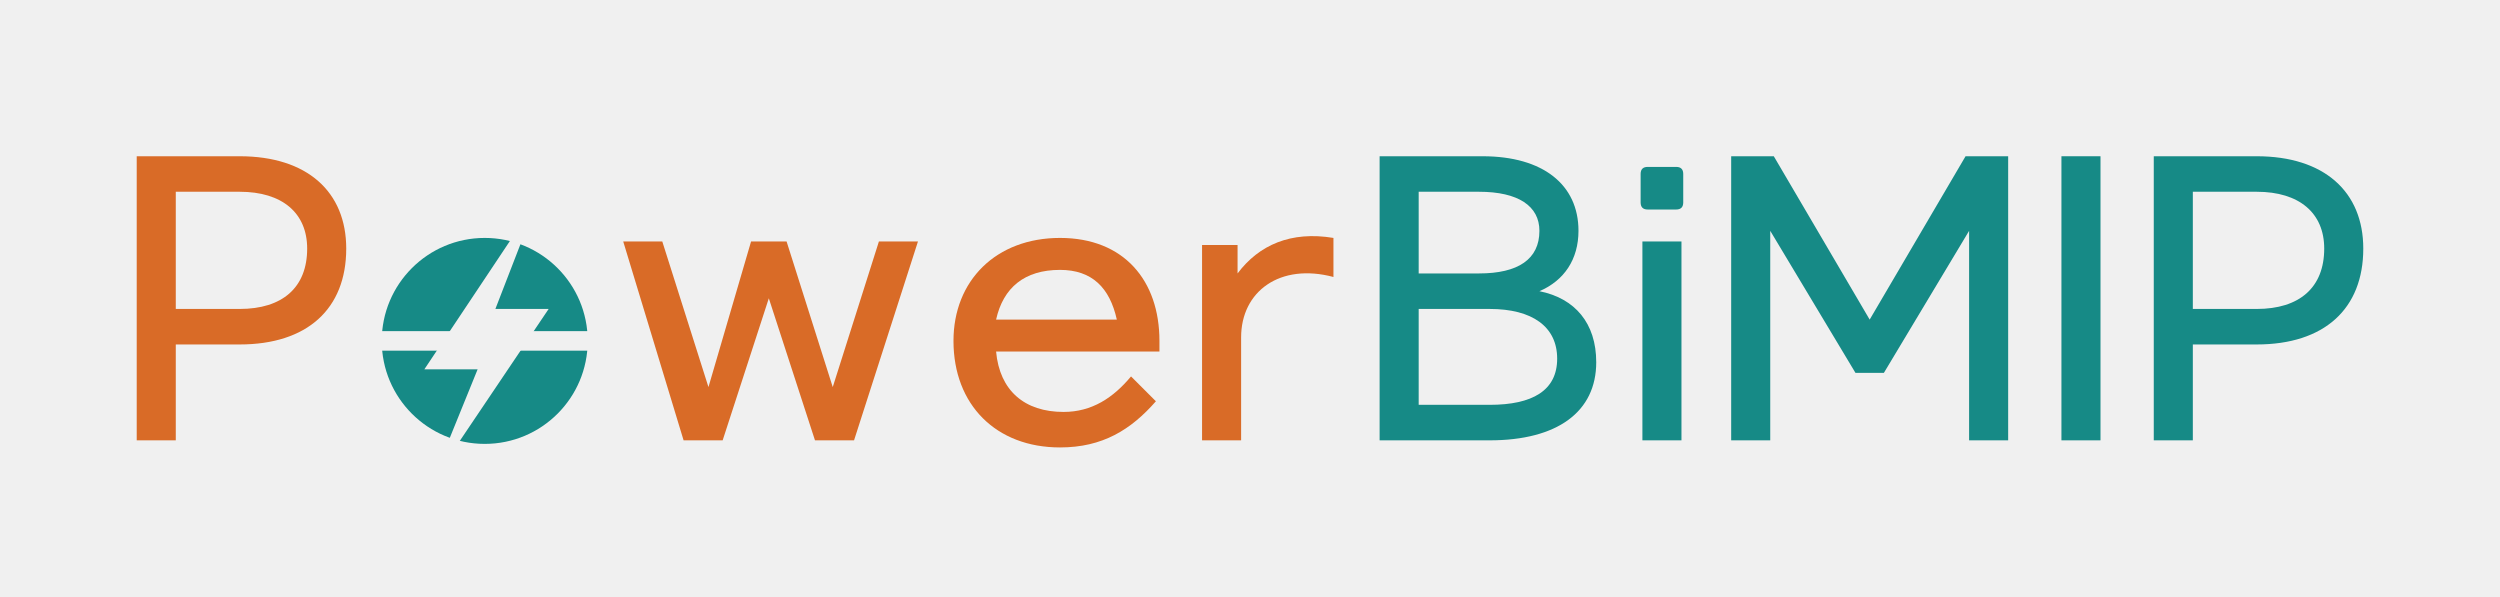
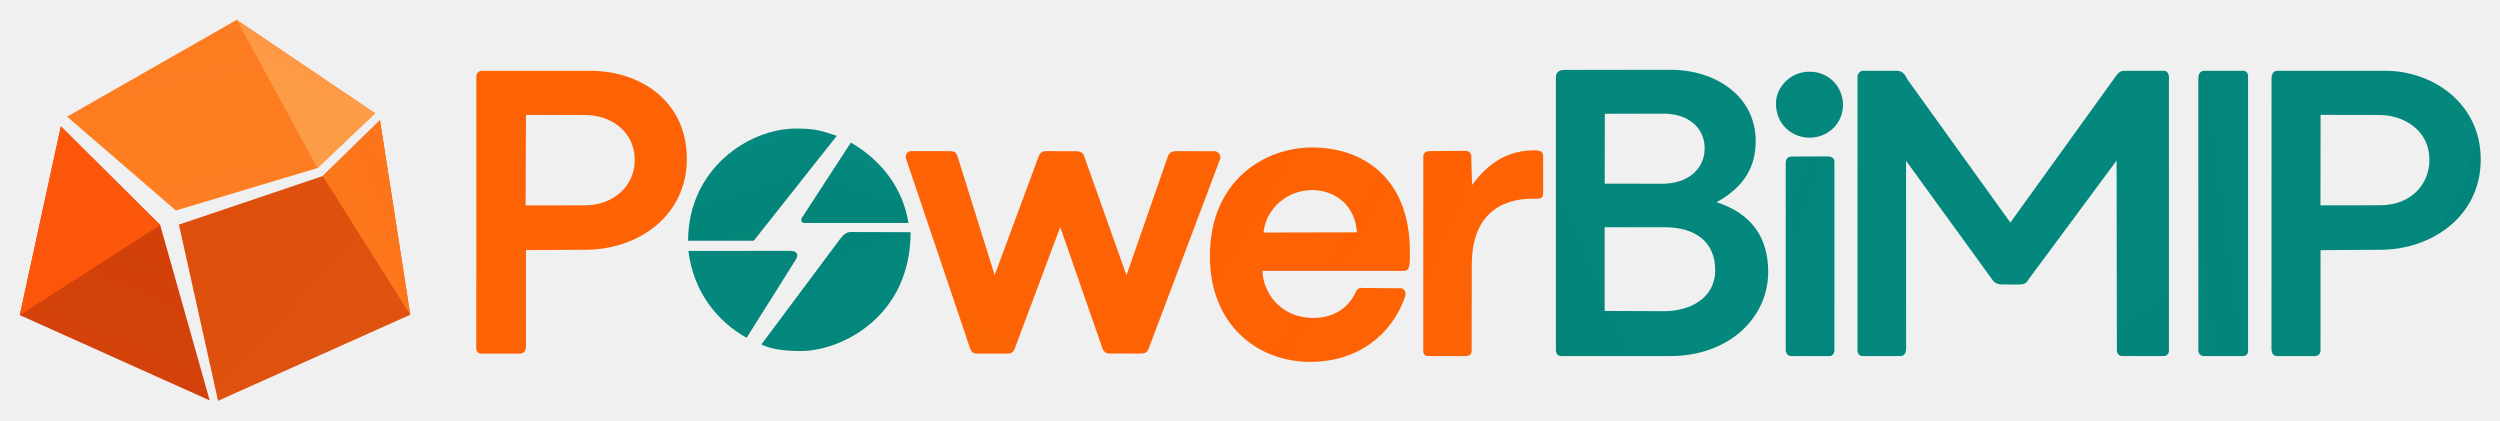
- <svg xmlns="http://www.w3.org/2000/svg" width="704" height="168" viewBox="0 0 704 168" role="img" aria-labelledby="logo-title logo-description">
-   <path fill="#D96B27" fill-rule="evenodd" transform="translate(38.5 44)" d="M0 80V0H29C48 0 59 10 59 26C59 43 48 53 29 53H11V80Z M11 10V43H29C41 43 48 37 48 26C48 16 41 10 29 10Z" />
-   <g id="bilevel-o" transform="translate(136.5 96)">
-     <defs>
-       <mask id="bilevel-cut" maskUnits="userSpaceOnUse" x="-32" y="-40" width="64" height="80">
-         <rect x="-32" y="-40" width="64" height="80" fill="white" />
-         <path d="M15 -40 -17 8 -2 8 -15 40 18 -9 3 -9Z" fill="black" />
-         <path d="M-32 0H32" stroke="black" stroke-width="5.5" />
-       </mask>
-     </defs>
-     <circle r="29" fill="#168A86" mask="url(#bilevel-cut)" />
+ <svg xmlns="http://www.w3.org/2000/svg" width="2085" height="351" viewBox="48 169 2085 351" version="1.1">
+   <defs>
+     <linearGradient id="icon-top-main-gradient" gradientUnits="userSpaceOnUse" x1="226.46" y1="334.052" x2="200.288" y2="199.725">
+       <stop offset="0" stop-color="#FD7D21" stop-opacity="0.992" />
+       <stop offset="0.125" stop-color="#FD7D20" stop-opacity="0.994" />
+       <stop offset="0.25" stop-color="#FD7D20" stop-opacity="0.995" />
+       <stop offset="0.375" stop-color="#FD7D20" stop-opacity="0.995" />
+       <stop offset="0.5" stop-color="#FD7C1F" stop-opacity="0.995" />
+       <stop offset="0.625" stop-color="#FD7C1F" stop-opacity="0.995" />
+       <stop offset="0.75" stop-color="#FD7B1F" stop-opacity="0.994" />
+       <stop offset="0.875" stop-color="#FD7B1E" stop-opacity="0.992" />
+       <stop offset="1" stop-color="#FD7A1E" stop-opacity="0.99" />
+     </linearGradient>
+     <linearGradient id="icon-top-facet-gradient" gradientUnits="userSpaceOnUse" x1="291.662" y1="293.903" x2="320.534" y2="223.917">
+       <stop offset="0" stop-color="#FD9D47" stop-opacity="0.991" />
+       <stop offset="0.125" stop-color="#FD9C47" stop-opacity="0.992" />
+       <stop offset="0.25" stop-color="#FD9C47" stop-opacity="0.992" />
+       <stop offset="0.375" stop-color="#FD9C47" stop-opacity="0.993" />
+       <stop offset="0.5" stop-color="#FD9C47" stop-opacity="0.993" />
+       <stop offset="0.625" stop-color="#FD9C47" stop-opacity="0.993" />
+       <stop offset="0.75" stop-color="#FD9B47" stop-opacity="0.992" />
+       <stop offset="0.875" stop-color="#FD9A46" stop-opacity="0.99" />
+       <stop offset="1" stop-color="#FD9844" stop-opacity="0.987" />
+     </linearGradient>
+     <clipPath id="icon-top-boundary">
+       <path d="M194.689 344.56 L103.962 266.279 L245.394 185.556 L360.822 263.484 L312.722 309.171 L194.689 344.56 Z" />
+     </clipPath>
+     <linearGradient id="icon-left-main-gradient" gradientUnits="userSpaceOnUse" x1="141.63" y1="463.14" x2="184.267" y2="366.032">
+       <stop offset="0" stop-color="#D44109" stop-opacity="0.991" />
+       <stop offset="0.125" stop-color="#D34108" stop-opacity="0.993" />
+       <stop offset="0.25" stop-color="#D24008" stop-opacity="0.994" />
+       <stop offset="0.375" stop-color="#D24008" stop-opacity="0.994" />
+       <stop offset="0.5" stop-color="#D24008" stop-opacity="0.994" />
+       <stop offset="0.625" stop-color="#D23F07" stop-opacity="0.993" />
+       <stop offset="0.75" stop-color="#D23F07" stop-opacity="0.992" />
+       <stop offset="0.875" stop-color="#D23F06" stop-opacity="0.991" />
+       <stop offset="1" stop-color="#D23E06" stop-opacity="0.99" />
+     </linearGradient>
+     <linearGradient id="icon-left-facet-gradient" gradientUnits="userSpaceOnUse" x1="166.714" y1="375.177" x2="78.24" y2="338.294">
+       <stop offset="0" stop-color="#FC570B" stop-opacity="0.99" />
+       <stop offset="0.125" stop-color="#FD570B" stop-opacity="0.991" />
+       <stop offset="0.25" stop-color="#FD570B" stop-opacity="0.992" />
+       <stop offset="0.375" stop-color="#FD560B" stop-opacity="0.992" />
+       <stop offset="0.5" stop-color="#FD560B" stop-opacity="0.993" />
+       <stop offset="0.625" stop-color="#FD560A" stop-opacity="0.993" />
+       <stop offset="0.75" stop-color="#FD560A" stop-opacity="0.992" />
+       <stop offset="0.875" stop-color="#FD560A" stop-opacity="0.991" />
+       <stop offset="1" stop-color="#FD560A" stop-opacity="0.988" />
+     </linearGradient>
+     <clipPath id="icon-left-boundary">
+       <path d="M222.882 502.94 L64.508 431.801 L98.782 274.388 L181.592 356.671 L222.882 502.94 Z" />
+     </clipPath>
+     <linearGradient id="icon-right-main-gradient" gradientUnits="userSpaceOnUse" x1="217.603" y1="343.387" x2="348.882" y2="466.434">
+       <stop offset="0" stop-color="#DE4D0B" stop-opacity="0.989" />
+       <stop offset="0.125" stop-color="#DE4E0B" stop-opacity="0.992" />
+       <stop offset="0.25" stop-color="#DE4F0C" stop-opacity="0.994" />
+       <stop offset="0.375" stop-color="#DE4F0C" stop-opacity="0.995" />
+       <stop offset="0.5" stop-color="#DE4F0C" stop-opacity="0.995" />
+       <stop offset="0.625" stop-color="#DE4F0C" stop-opacity="0.994" />
+       <stop offset="0.75" stop-color="#DE500D" stop-opacity="0.993" />
+       <stop offset="0.875" stop-color="#DE510D" stop-opacity="0.992" />
+       <stop offset="1" stop-color="#DF520E" stop-opacity="0.992" />
+     </linearGradient>
+     <linearGradient id="icon-right-facet-gradient" gradientUnits="userSpaceOnUse" x1="334.523" y1="344.95" x2="381.729" y2="324.999">
+       <stop offset="0" stop-color="#FC761C" stop-opacity="0.992" />
+       <stop offset="0.125" stop-color="#FD771D" stop-opacity="0.992" />
+       <stop offset="0.25" stop-color="#FD771D" stop-opacity="0.992" />
+       <stop offset="0.375" stop-color="#FD761D" stop-opacity="0.992" />
+       <stop offset="0.5" stop-color="#FD761C" stop-opacity="0.992" />
+       <stop offset="0.625" stop-color="#FD751B" stop-opacity="0.991" />
+       <stop offset="0.75" stop-color="#FD751B" stop-opacity="0.991" />
+       <stop offset="0.875" stop-color="#FD751B" stop-opacity="0.99" />
+       <stop offset="1" stop-color="#FD761B" stop-opacity="0.99" />
+     </linearGradient>
+     <clipPath id="icon-right-boundary">
+       <path d="M229.838 503.251 L197.224 356.329 L317.152 315.837 L364.892 269.263 L390.137 431.507 L229.838 503.251 Z" />
+     </clipPath>
+     <linearGradient id="P-orange-gradient" gradientUnits="userSpaceOnUse" x1="435.071" y1="306.296" x2="610.59" y2="340.614">
+       <stop offset="0" stop-color="#FD6101" stop-opacity="0.99" />
+       <stop offset="0.125" stop-color="#FD6102" stop-opacity="0.991" />
+       <stop offset="0.25" stop-color="#FD6102" stop-opacity="0.992" />
+       <stop offset="0.375" stop-color="#FD6102" stop-opacity="0.992" />
+       <stop offset="0.5" stop-color="#FD6102" stop-opacity="0.992" />
+       <stop offset="0.625" stop-color="#FD6102" stop-opacity="0.992" />
+       <stop offset="0.75" stop-color="#FD6102" stop-opacity="0.992" />
+       <stop offset="0.875" stop-color="#FD6203" stop-opacity="0.992" />
+       <stop offset="1" stop-color="#FD6204" stop-opacity="0.993" />
+     </linearGradient>
+     <linearGradient id="o-upper-left-gradient" gradientUnits="userSpaceOnUse" x1="666.138" y1="291.299" x2="689.274" y2="360.565">
+       <stop offset="0" stop-color="#02867C" stop-opacity="0.989" />
+       <stop offset="0.125" stop-color="#02877C" stop-opacity="0.992" />
+       <stop offset="0.25" stop-color="#02867B" stop-opacity="0.994" />
+       <stop offset="0.375" stop-color="#02867B" stop-opacity="0.995" />
+       <stop offset="0.5" stop-color="#02857B" stop-opacity="0.995" />
+       <stop offset="0.625" stop-color="#02857A" stop-opacity="0.995" />
+       <stop offset="0.75" stop-color="#028479" stop-opacity="0.994" />
+       <stop offset="0.875" stop-color="#028479" stop-opacity="0.993" />
+       <stop offset="1" stop-color="#028578" stop-opacity="0.991" />
+     </linearGradient>
+     <linearGradient id="o-upper-right-gradient" gradientUnits="userSpaceOnUse" x1="773.57" y1="298.016" x2="753.622" y2="360.168">
+       <stop offset="0" stop-color="#03877D" stop-opacity="0.986" />
+       <stop offset="0.125" stop-color="#02877C" stop-opacity="0.99" />
+       <stop offset="0.25" stop-color="#02867C" stop-opacity="0.992" />
+       <stop offset="0.375" stop-color="#02867B" stop-opacity="0.994" />
+       <stop offset="0.5" stop-color="#02857B" stop-opacity="0.995" />
+       <stop offset="0.625" stop-color="#02857A" stop-opacity="0.995" />
+       <stop offset="0.75" stop-color="#02847A" stop-opacity="0.994" />
+       <stop offset="0.875" stop-color="#028479" stop-opacity="0.993" />
+       <stop offset="1" stop-color="#018478" stop-opacity="0.99" />
+     </linearGradient>
+     <linearGradient id="o-lower-right-gradient" gradientUnits="userSpaceOnUse" x1="764.323" y1="444.985" x2="738.451" y2="373.292">
+       <stop offset="0" stop-color="#01867A" stop-opacity="0.992" />
+       <stop offset="0.125" stop-color="#02867B" stop-opacity="0.993" />
+       <stop offset="0.25" stop-color="#02867B" stop-opacity="0.993" />
+       <stop offset="0.375" stop-color="#02867B" stop-opacity="0.994" />
+       <stop offset="0.5" stop-color="#02867B" stop-opacity="0.994" />
+       <stop offset="0.625" stop-color="#02867A" stop-opacity="0.994" />
+       <stop offset="0.75" stop-color="#02857A" stop-opacity="0.994" />
+       <stop offset="0.875" stop-color="#018479" stop-opacity="0.992" />
+       <stop offset="1" stop-color="#018378" stop-opacity="0.99" />
+     </linearGradient>
+     <linearGradient id="o-lower-left-gradient" gradientUnits="userSpaceOnUse" x1="639.132" y1="417.481" x2="708.487" y2="384.581">
+       <stop offset="0" stop-color="#02867B" stop-opacity="0.992" />
+       <stop offset="0.125" stop-color="#02867B" stop-opacity="0.992" />
+       <stop offset="0.25" stop-color="#02867B" stop-opacity="0.993" />
+       <stop offset="0.375" stop-color="#02867A" stop-opacity="0.993" />
+       <stop offset="0.5" stop-color="#02867A" stop-opacity="0.993" />
+       <stop offset="0.625" stop-color="#02857A" stop-opacity="0.992" />
+       <stop offset="0.75" stop-color="#02857A" stop-opacity="0.99" />
+       <stop offset="0.875" stop-color="#02847A" stop-opacity="0.987" />
+       <stop offset="1" stop-color="#028379" stop-opacity="0.983" />
+     </linearGradient>
+     <linearGradient id="w-gradient" gradientUnits="userSpaceOnUse" x1="886.908" y1="471.794" x2="987.579" y2="263.733">
+       <stop offset="0" stop-color="#FD6302" stop-opacity="0.993" />
+       <stop offset="0.125" stop-color="#FD6202" stop-opacity="0.993" />
+       <stop offset="0.25" stop-color="#FD6102" stop-opacity="0.993" />
+       <stop offset="0.375" stop-color="#FD6102" stop-opacity="0.992" />
+       <stop offset="0.5" stop-color="#FD6102" stop-opacity="0.992" />
+       <stop offset="0.625" stop-color="#FD6102" stop-opacity="0.992" />
+       <stop offset="0.75" stop-color="#FD6102" stop-opacity="0.992" />
+       <stop offset="0.875" stop-color="#FD6102" stop-opacity="0.991" />
+       <stop offset="1" stop-color="#FD6202" stop-opacity="0.99" />
+     </linearGradient>
+     <linearGradient id="e-gradient" gradientUnits="userSpaceOnUse" x1="1212.669" y1="424.533" x2="1069.673" y2="339.574">
+       <stop offset="0" stop-color="#FD6203" stop-opacity="0.991" />
+       <stop offset="0.125" stop-color="#FD6102" stop-opacity="0.991" />
+       <stop offset="0.25" stop-color="#FD6102" stop-opacity="0.991" />
+       <stop offset="0.375" stop-color="#FD6002" stop-opacity="0.992" />
+       <stop offset="0.5" stop-color="#FD6102" stop-opacity="0.992" />
+       <stop offset="0.625" stop-color="#FD6102" stop-opacity="0.992" />
+       <stop offset="0.75" stop-color="#FD6102" stop-opacity="0.991" />
+       <stop offset="0.875" stop-color="#FD6002" stop-opacity="0.991" />
+       <stop offset="1" stop-color="#FD5F01" stop-opacity="0.991" />
+     </linearGradient>
+     <linearGradient id="r-gradient" gradientUnits="userSpaceOnUse" x1="1220.002" y1="345.301" x2="1308.212" y2="382.853">
+       <stop offset="0" stop-color="#FD5F01" stop-opacity="0.99" />
+       <stop offset="0.125" stop-color="#FD6001" stop-opacity="0.991" />
+       <stop offset="0.25" stop-color="#FD6002" stop-opacity="0.992" />
+       <stop offset="0.375" stop-color="#FD6002" stop-opacity="0.992" />
+       <stop offset="0.5" stop-color="#FD6102" stop-opacity="0.992" />
+       <stop offset="0.625" stop-color="#FD6102" stop-opacity="0.992" />
+       <stop offset="0.75" stop-color="#FD6203" stop-opacity="0.992" />
+       <stop offset="0.875" stop-color="#FD6203" stop-opacity="0.992" />
+       <stop offset="1" stop-color="#FD6304" stop-opacity="0.992" />
+     </linearGradient>
+     <linearGradient id="B-gradient" gradientUnits="userSpaceOnUse" x1="1521.51" y1="306.18" x2="1320.801" y2="392.221">
+       <stop offset="0" stop-color="#02877B" stop-opacity="0.992" />
+       <stop offset="0.125" stop-color="#02867B" stop-opacity="0.992" />
+       <stop offset="0.25" stop-color="#02867B" stop-opacity="0.992" />
+       <stop offset="0.375" stop-color="#02867B" stop-opacity="0.993" />
+       <stop offset="0.5" stop-color="#02867B" stop-opacity="0.993" />
+       <stop offset="0.625" stop-color="#02857B" stop-opacity="0.994" />
+       <stop offset="0.75" stop-color="#02857B" stop-opacity="0.994" />
+       <stop offset="0.875" stop-color="#02857A" stop-opacity="0.995" />
+       <stop offset="1" stop-color="#02847A" stop-opacity="0.995" />
+     </linearGradient>
+     <linearGradient id="i-dot-gradient" gradientUnits="userSpaceOnUse" x1="1539.941" y1="273.009" x2="1574.446" y2="239.444">
+       <stop offset="0" stop-color="#028579" stop-opacity="0.989" />
+       <stop offset="0.125" stop-color="#02867A" stop-opacity="0.99" />
+       <stop offset="0.25" stop-color="#02867B" stop-opacity="0.991" />
+       <stop offset="0.375" stop-color="#02877B" stop-opacity="0.992" />
+       <stop offset="0.5" stop-color="#02877C" stop-opacity="0.992" />
+       <stop offset="0.625" stop-color="#02877C" stop-opacity="0.993" />
+       <stop offset="0.75" stop-color="#02877C" stop-opacity="0.992" />
+       <stop offset="0.875" stop-color="#02867B" stop-opacity="0.992" />
+       <stop offset="1" stop-color="#01857A" stop-opacity="0.99" />
+     </linearGradient>
+     <linearGradient id="i-stem-gradient" gradientUnits="userSpaceOnUse" x1="1518.881" y1="368.735" x2="1596.722" y2="396.579">
+       <stop offset="0" stop-color="#028579" stop-opacity="0.984" />
+       <stop offset="0.125" stop-color="#028479" stop-opacity="0.99" />
+       <stop offset="0.25" stop-color="#028479" stop-opacity="0.993" />
+       <stop offset="0.375" stop-color="#02857A" stop-opacity="0.994" />
+       <stop offset="0.5" stop-color="#02857B" stop-opacity="0.994" />
+       <stop offset="0.625" stop-color="#02857B" stop-opacity="0.994" />
+       <stop offset="0.75" stop-color="#02867C" stop-opacity="0.994" />
+       <stop offset="0.875" stop-color="#02867C" stop-opacity="0.995" />
+       <stop offset="1" stop-color="#02857C" stop-opacity="0.997" />
+     </linearGradient>
+     <linearGradient id="M-gradient" gradientUnits="userSpaceOnUse" x1="1836.683" y1="474.011" x2="1628.654" y2="211.021">
+       <stop offset="0" stop-color="#02857B" stop-opacity="0.995" />
+       <stop offset="0.125" stop-color="#02857B" stop-opacity="0.994" />
+       <stop offset="0.25" stop-color="#02857B" stop-opacity="0.994" />
+       <stop offset="0.375" stop-color="#02867B" stop-opacity="0.994" />
+       <stop offset="0.5" stop-color="#02867B" stop-opacity="0.994" />
+       <stop offset="0.625" stop-color="#02867B" stop-opacity="0.994" />
+       <stop offset="0.75" stop-color="#02877C" stop-opacity="0.994" />
+       <stop offset="0.875" stop-color="#02877C" stop-opacity="0.994" />
+       <stop offset="1" stop-color="#02867B" stop-opacity="0.994" />
+     </linearGradient>
+     <linearGradient id="I-gradient" gradientUnits="userSpaceOnUse" x1="1870.347" y1="351.071" x2="1933.579" y2="342.394">
+       <stop offset="0" stop-color="#028679" stop-opacity="0.992" />
+       <stop offset="0.125" stop-color="#02857A" stop-opacity="0.994" />
+       <stop offset="0.25" stop-color="#02857B" stop-opacity="0.995" />
+       <stop offset="0.375" stop-color="#02857B" stop-opacity="0.995" />
+       <stop offset="0.5" stop-color="#02857B" stop-opacity="0.995" />
+       <stop offset="0.625" stop-color="#02867B" stop-opacity="0.994" />
+       <stop offset="0.75" stop-color="#02867B" stop-opacity="0.993" />
+       <stop offset="0.875" stop-color="#01867C" stop-opacity="0.992" />
+       <stop offset="1" stop-color="#01857C" stop-opacity="0.99" />
+     </linearGradient>
+     <linearGradient id="P-teal-gradient" gradientUnits="userSpaceOnUse" x1="1924.763" y1="284.539" x2="2095.07" y2="358.949">
+       <stop offset="0" stop-color="#02867A" stop-opacity="0.991" />
+       <stop offset="0.125" stop-color="#02867B" stop-opacity="0.993" />
+       <stop offset="0.25" stop-color="#02867B" stop-opacity="0.994" />
+       <stop offset="0.375" stop-color="#02867B" stop-opacity="0.994" />
+       <stop offset="0.5" stop-color="#02867B" stop-opacity="0.993" />
+       <stop offset="0.625" stop-color="#02877B" stop-opacity="0.993" />
+       <stop offset="0.75" stop-color="#02877B" stop-opacity="0.993" />
+       <stop offset="0.875" stop-color="#02867B" stop-opacity="0.993" />
+       <stop offset="1" stop-color="#01857C" stop-opacity="0.995" />
+     </linearGradient>
+   </defs>
+   <g id="geometric-icon">
+     <g id="icon-top" clip-path="url(#icon-top-boundary)">
+       <path id="icon-top-main" d="M194.689 344.56 L103.962 266.279 L245.394 185.556 L360.822 263.484 L312.722 309.171 L194.689 344.56 Z" fill="url(#icon-top-main-gradient)" />
+       <path id="icon-top-facet" d="M245.394 185.556 L360.822 263.484 L312.722 309.171 Z" fill="url(#icon-top-facet-gradient)" />
+     </g>
+     <g id="icon-left" clip-path="url(#icon-left-boundary)">
+       <path id="icon-left-main" d="M222.882 502.94 L64.508 431.801 L98.782 274.388 L181.592 356.671 L222.882 502.94 Z" fill="url(#icon-left-main-gradient)" />
+       <path id="icon-left-facet" d="M64.508 431.801 L98.782 274.388 L181.592 356.671 Z" fill="url(#icon-left-facet-gradient)" />
+     </g>
+     <g id="icon-right" clip-path="url(#icon-right-boundary)">
+       <path id="icon-right-main" d="M229.838 503.251 L197.224 356.329 L317.152 315.837 L364.892 269.263 L390.137 431.507 L229.838 503.251 Z" fill="url(#icon-right-main-gradient)" />
+       <path id="icon-right-facet" d="M317.152 315.837 L364.892 269.263 L390.137 431.507 Z" fill="url(#icon-right-facet-gradient)" />
+     </g>
  </g>
-   <path fill="#D96B27" fill-rule="evenodd" transform="translate(175.5 44)" d="M0 24H11L24 65L36 24H46L59 65L72 24H83L65 80H54L41 40L28 80H17Z" />
-   <path fill="#D96B27" fill-rule="evenodd" transform="translate(268.5 44)" d="M58 55H12C13 66 20 72 31 72C39 72 45 68 50 62L57 69C50 77 42 82 30 82C12 82 0 70 0 52C0 35 12 23 30 23C48 23 58 35 58 52Z M12 46H46C44 37 39 32 30 32C20 32 14 37 12 46Z" />
-   <path fill="#D96B27" fill-rule="evenodd" transform="translate(338.5 44)" d="M0 80V25H10V33C16 25 25 21 37 23V34C22 30 11 38 11 51V80Z" />
-   <path fill="#168A86" fill-rule="evenodd" transform="translate(388.5 44)" d="M0 80V0H29C46 0 56 8 56 21C56 29 52 35 45 38C55 40 61 47 61 58C61 72 50 80 31 80Z M11 10V33H28C39 33 45 29 45 21C45 14 39 10 28 10Z M11 43V70H31C43 70 50 66 50 57C50 48 43 43 31 43Z" />
-   <path fill="#168A86" fill-rule="evenodd" transform="translate(462.5 44)" d="M0 24H11V80H0Z M1.5 3H9.5Q11.5 3 11.5 5V13Q11.5 15 9.5 15H1.5Q-.5 15 -.5 13V5Q-.5 3 1.5 3Z" />
-   <path fill="#168A86" fill-rule="evenodd" transform="translate(487.5 44)" d="M0 80V0H12L39 46L66 0H78V80H67V21L43 61H35L11 21V80Z" />
-   <path fill="#168A86" fill-rule="evenodd" transform="translate(580.5 44)" d="M0 0H11V80H0Z" />
-   <path fill="#168A86" fill-rule="evenodd" transform="translate(606.5 44)" d="M0 80V0H29C48 0 59 10 59 26C59 43 48 53 29 53H11V80Z M11 10V43H29C41 43 48 37 48 26C48 16 41 10 29 10Z" />
+   <g id="outlined-wordmark">
+     <path id="P-orange" d="M449.664 228.071 L540.224 228.051 C581.537 228.042 620.819 252.906 620.819 301.461 C620.819 348.889 580.58 377.037 536.8 377.286 L486.631 377.57 L486.646 457.62 C486.647 461.359 485.01 463.924 481.57 463.922 L449.379 463.901 C447.172 463.899 445.209 462.327 445.21 459.944 L445.264 232.235 C445.265 230.796 446.941 228.072 449.664 228.071 Z M486.638 264.856 L535.8 264.924 C558.347 264.955 577.369 279.261 577.369 302.478 C577.369 324.413 559.347 340.224 535.8 340.253 L486.339 340.314 L486.638 264.856 Z" fill="url(#P-orange-gradient)" fill-rule="evenodd" />
+     <path id="o-upper-left" d="M621.892 369.77 C621.892 310.522 671.725 276.206 712.07 276.206 C729.788 276.206 734.384 278.67 745.876 282.299 L676.61 369.789 L621.892 369.77 Z" fill="url(#o-upper-left-gradient)" fill-rule="evenodd" />
+     <path id="o-upper-right" d="M757.622 287.888 C784.756 303.663 801.243 327.528 805.676 354.959 L719.177 354.987 C716.237 354.988 715.619 352.478 716.856 350.576 L757.622 287.888 Z" fill="url(#o-upper-right-gradient)" fill-rule="evenodd" />
+     <path id="o-lower-right" d="M807.437 362.646 C807.437 433.489 749.324 461.768 715.718 461.768 C691.986 461.768 685.171 456.935 682.98 456.289 L748.615 368.342 C753.081 362.359 756.057 362.496 758.2 362.502 L807.437 362.646 Z" fill="url(#o-lower-right-gradient)" fill-rule="evenodd" />
+     <path id="o-lower-left" d="M622.112 378.261 L707.131 378.243 C713.538 378.242 713.79 382.177 711.889 385.2 L670.667 450.742 C646.218 436.972 626.272 412.579 622.112 378.261 Z" fill="url(#o-lower-left-gradient)" fill-rule="evenodd" />
+     <path id="w" d="M803.583 301.188 C802.759 298.745 804.394 295.045 807.468 295.046 L838.468 295.061 C843.372 295.063 845.254 295.174 846.616 299.528 L877.55 398.445 L914.352 299.137 C915.371 296.388 917.851 295.05 919.926 295.054 L945.949 295.104 C948.049 295.108 951.015 296.005 951.976 298.707 L987.488 398.563 L1021.902 299.751 C1023.059 296.427 1024.867 295.072 1029.065 295.072 L1060.759 295.076 C1064.51 295.076 1066.485 299.267 1065.659 301.457 L1006.008 459.645 C1004.934 462.493 1003.39 463.856 999.232 463.859 L973.008 463.874 C970.565 463.875 968.303 462.012 967.589 459.96 L932.241 358.366 L894.302 459.732 C893.258 462.52 891.447 463.869 888.688 463.874 L863.002 463.919 C860.073 463.924 858.125 462.777 857.025 459.517 L803.583 301.188 Z" fill="url(#w-gradient)" fill-rule="evenodd" />
+     <path id="e" d="M1140.8 470.802 C1096.1 470.802 1057.052 439.303 1057.052 382.86 C1057.052 318.844 1103.352 291.978 1142.194 291.978 C1185.045 291.978 1223.841 317.709 1223.841 378.8 C1223.841 389.458 1224.108 394.904 1218.616 394.905 L1100.956 394.93 C1100.956 410.528 1113.895 434.147 1143.484 434.147 C1159.702 434.147 1172.702 426.257 1178.826 412.173 C1180.599 408.094 1184.867 409.173 1184.877 409.173 L1216.491 409.411 C1219.037 409.43 1220.959 413.003 1219.97 415.955 C1209.052 448.527 1179.875 470.802 1140.8 470.802 Z M1101.767 362.939 C1103.815 342.66 1121.802 327.52 1142.288 327.52 C1161.02 327.52 1178.259 339.82 1179.651 362.777 L1101.767 362.939 Z" fill="url(#e-gradient)" fill-rule="evenodd" />
+     <path id="r" d="M1240.461 295.002 L1269.975 294.774 C1274.056 294.743 1274.978 297.967 1274.982 298.085 L1275.708 323.226 C1290.984 302.858 1307.097 294.389 1327.954 294.389 C1334.131 294.389 1334.96 296.529 1334.963 299.82 L1334.994 329.942 C1335 335.603 1330.809 334.691 1326.8 334.691 C1292.23 334.691 1275.539 355.564 1275.476 389.2 L1275.341 461.923 C1275.337 463.977 1273.714 465.958 1270.751 465.958 L1239.197 465.96 C1236.269 465.96 1235.022 463.969 1235.023 462.231 L1235.059 299.17 C1235.06 297.217 1236.687 295.031 1240.461 295.002 Z" fill="url(#r-gradient)" fill-rule="evenodd" />
+     <path id="B" d="M1352.5 227.317 L1441.221 227.189 C1477.548 227.136 1512.267 248.212 1512.267 286.846 C1512.267 308.387 1502.234 325.283 1479.586 337.631 C1509.245 347.215 1522.668 367.457 1522.668 395.82 C1522.668 433.988 1489.915 465.965 1440.944 465.959 L1349.62 465.948 C1347.935 465.948 1345.612 464.335 1345.612 460.912 L1345.614 233.457 C1345.614 230.254 1347.307 227.325 1352.5 227.317 Z M1386.437 263.89 L1435.302 263.775 C1455.918 263.727 1469.683 275.442 1469.683 292.695 C1469.683 310.42 1455.12 322.266 1434.309 322.233 L1386.313 322.156 L1386.437 263.89 Z M1386.263 358.507 L1436.149 358.524 C1462.545 358.533 1478.472 371.146 1478.472 394.311 C1478.472 418.089 1457.072 428.613 1435.446 428.52 L1386.266 428.308 L1386.263 358.507 Z" fill="url(#B-gradient)" fill-rule="evenodd" />
+     <path id="i-dot" d="M1557.145 228.796 C1573.354 228.796 1585.072 241.428 1585.072 256.633 C1585.072 271.838 1572.529 283.833 1557.266 283.833 C1542.945 283.833 1529.147 273.305 1529.147 255.221 C1529.147 242.198 1540.633 228.796 1557.145 228.796 Z" fill="url(#i-dot-gradient)" fill-rule="evenodd" />
+     <path id="i-stem" d="M1537.304 304.808 C1537.304 301.9 1538.773 299.539 1542.349 299.53 L1572.303 299.451 C1576.67 299.439 1577.916 301.969 1577.916 303.695 L1577.904 461.187 C1577.904 464.742 1575.459 465.968 1573.876 465.967 L1541.584 465.941 C1538.887 465.939 1537.3 463.112 1537.3 461.054 L1537.304 304.808 Z" fill="url(#i-stem-gradient)" fill-rule="evenodd" />
+     <path id="M" d="M1597.184 232.531 C1597.185 231.371 1598.672 228.06 1601.791 228.059 L1629.699 228.05 C1636.417 228.047 1637.532 233.506 1639.093 235.675 L1724.629 354.611 L1812.274 233 C1814.527 229.873 1816.058 228.053 1819.918 228.055 L1853.026 228.067 C1854.457 228.068 1856.885 229.624 1856.885 233.022 L1856.894 461.36 C1856.894 464.483 1854.675 465.961 1852.496 465.959 L1817.806 465.924 C1814.979 465.921 1813.477 463.418 1813.473 460.98 L1813.23 302.911 L1740.143 401.556 C1738.601 403.637 1738.209 406.349 1731.426 406.314 L1718.771 406.25 C1718.761 406.25 1712.907 406.798 1710.199 403.067 L1637.646 303.092 L1637.72 459.293 C1637.723 465.486 1634.563 465.965 1632.057 465.965 L1601.502 465.973 C1599.343 465.974 1597.139 464.542 1597.139 461.159 L1597.184 232.531 Z" fill="url(#M-gradient)" fill-rule="evenodd" />
+     <path id="I" d="M1881.389 235.197 C1881.388 230.268 1883.154 228.071 1886.307 228.07 L1919.448 228.056 C1920.85 228.056 1922.887 229.613 1922.887 232.198 L1922.887 462.051 C1922.887 463.842 1921.29 465.948 1918.857 465.949 L1886.183 465.964 C1883.257 465.965 1881.417 463.88 1881.417 461.278 L1881.389 235.197 Z" fill="url(#I-gradient)" fill-rule="evenodd" />
+     <path id="P-teal" d="M1947.487 228.038 L2037.578 228.05 C2076.33 228.056 2116.925 254.681 2116.925 302.084 C2116.925 349.456 2075.961 377.071 2033.8 377.317 L1983.339 377.612 L1983.3 461.526 C1983.299 463.637 1981.666 465.991 1978.903 465.988 L1947.133 465.952 C1944.933 465.95 1942.414 464.862 1942.415 459.726 L1942.46 234.552 C1942.461 230.564 1944.155 228.038 1947.487 228.038 Z M1983.368 264.805 L2032.8 264.901 C2050.236 264.934 2074.103 275.643 2074.103 302.495 C2074.103 322.347 2059.21 340.176 2032.8 340.204 L1983.269 340.256 L1983.368 264.805 Z" fill="url(#P-teal-gradient)" fill-rule="evenodd" />
+   </g>
</svg>
